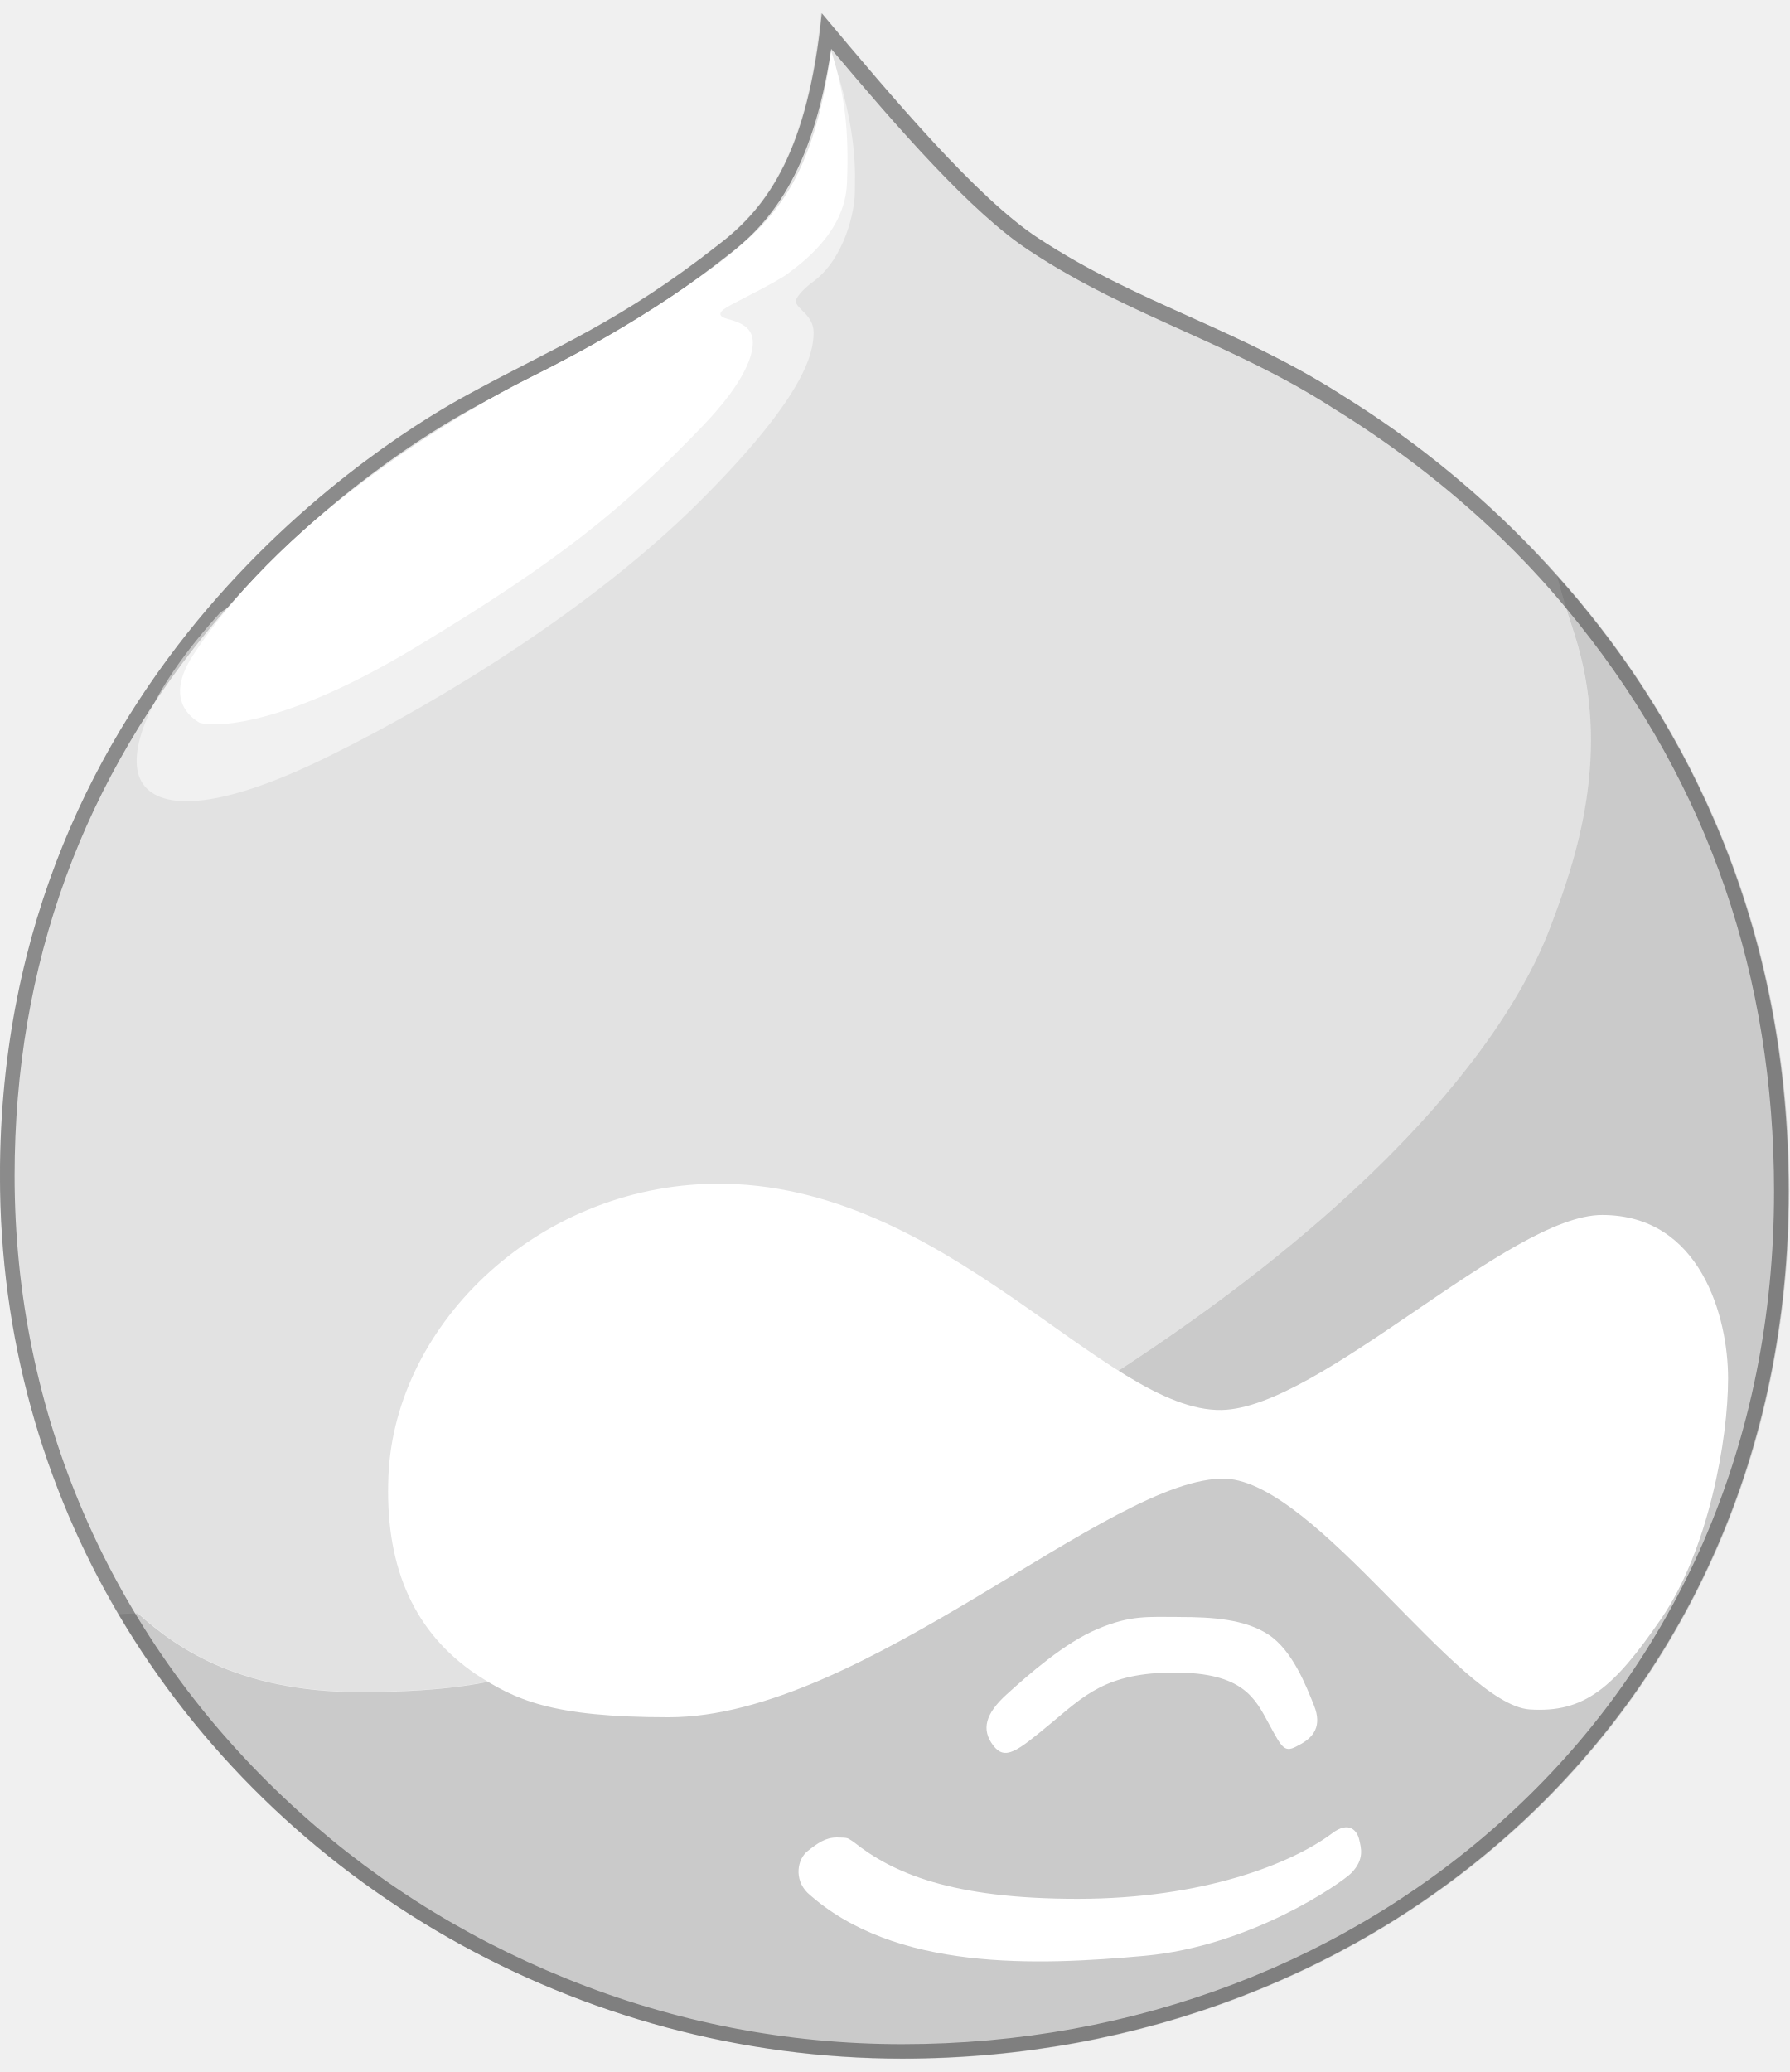
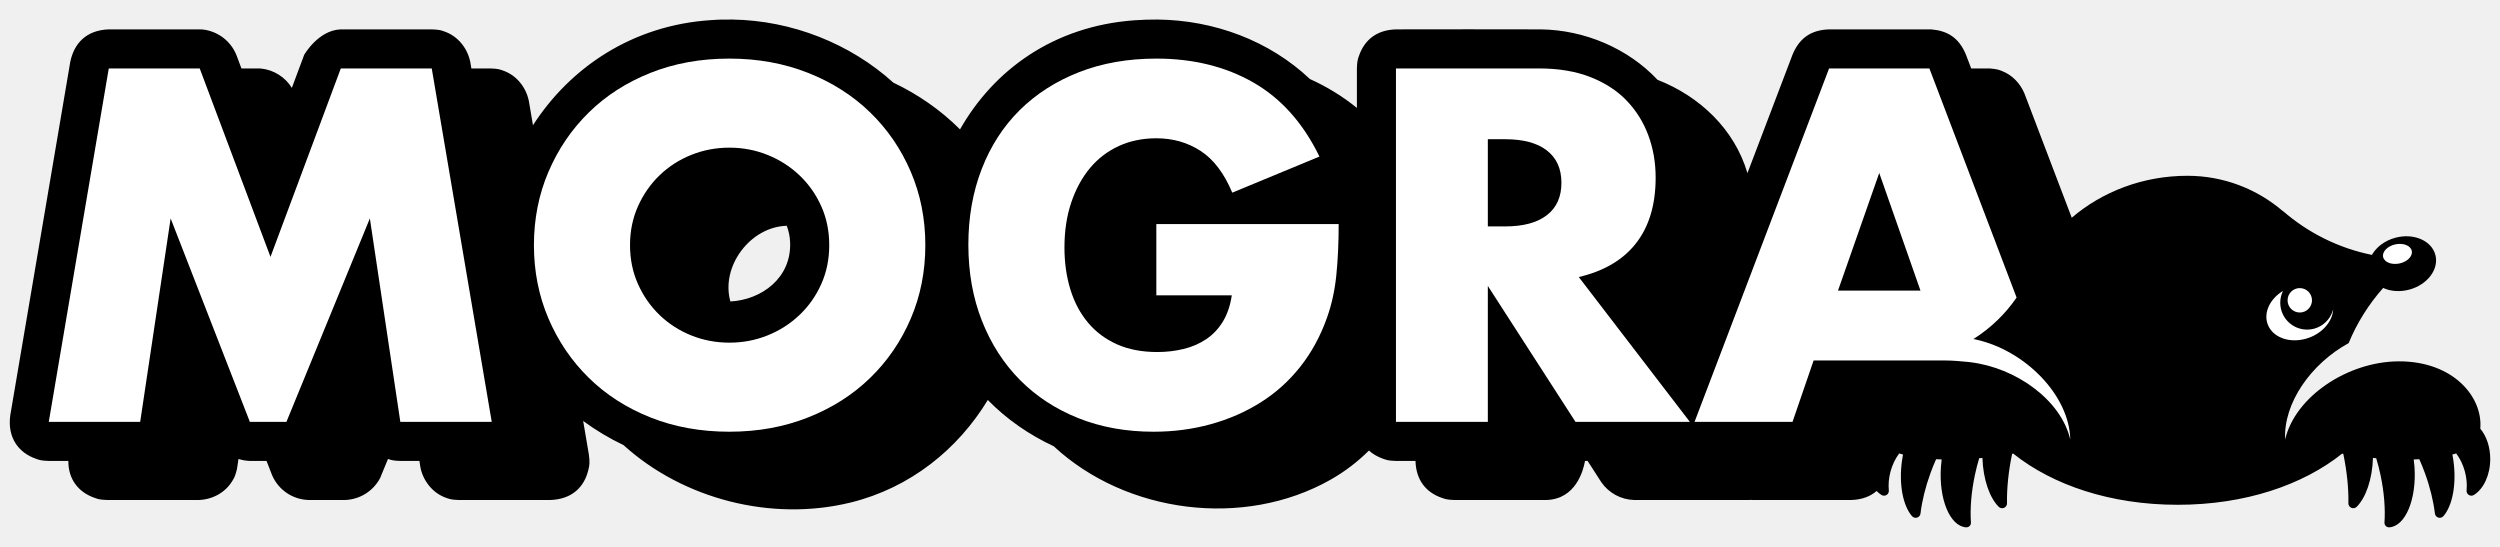
- <svg xmlns="http://www.w3.org/2000/svg" width="57" height="66" viewBox="471.5 467 57 66" enable-background="new 471.5 467 57 66">
-   <path opacity=".2" fill="#303030" d="M528.5 504.965c0 16.634-13.123 27.615-28.24 27.615-10.29 0-19.894-5.523-24.978-14.167l.605-.027c1.313 1.192 3.39 2.58 7.404 2.515 4.77-.064 5.645-.875 9.855-2.756 22.716-10.17 26.925-19.457 27.736-21.59s2.013-5.587.756-9.415c-.242-.737-.42-1.333-.54-1.808-3.018-3.372-6.017-5.225-6.92-5.784-.14-.093-.29-.177-.43-.26l.44.26c2.01 1.247 14.314 8.782 14.314 25.417z" />
-   <path fill="#fff" d="M509.09 518.507c1.006 0 2.077.065 2.83.568.756.503 1.193 1.63 1.445 2.263.25.634 0 1.006-.503 1.258-.438.25-.503.12-.94-.69-.44-.81-.82-1.63-3.01-1.63s-2.887.755-3.948 1.63c-1.062.876-1.443 1.193-1.825.69s-.253-1.006.437-1.63 1.825-1.63 2.888-2.077c1.06-.45 1.62-.383 2.625-.383zm-10.413 7.152c1.257 1.005 3.14 1.825 7.153 1.825 4.015 0 6.836-1.137 8.094-2.077.568-.438.82-.065.875.187.056.25.186.624-.252 1.07-.316.317-3.194 2.33-6.594 2.636-3.4.31-7.964.504-10.73-2.01-.438-.44-.316-1.07 0-1.323.317-.25.568-.438.94-.438.374.008.317.008.513.13z" />
-   <path opacity=".2" fill="#aaa" d="M520.89 496.545c-.81 2.133-5.02 11.42-27.735 21.59-4.21 1.88-5.085 2.69-9.854 2.756-4.013.066-6.09-1.32-7.403-2.514l-.605.028h-.01c-2.393-4.042-3.78-8.783-3.78-13.952 0-7.852 2.97-13.654 6.287-17.687.11-.13.213-.26.325-.382 2.683-3.148 5.55-5.17 7.218-6.203.038-.028.075-.047.112-.065.42-.25.754-.447.987-.568 2.757-1.51 4.77-2.263 7.963-4.77.12-.092.242-.186.354-.288l.008-.01c.875-.754 1.64-1.76 2.18-3.4v-.008c.325-.97.567-2.16.716-3.65l.02.018c2.253 2.69 4.954 5.886 6.89 7.144.69.447 1.38.848 2.068 1.202l.3.15c2.243 1.126 4.507 1.945 6.807 3.333l.428.26c.903.56 3.902 2.412 6.92 5.784.12.475.298 1.07.54 1.807 1.274 3.837.073 7.292-.737 9.425z" />
-   <path opacity=".5" fill="#333" d="M514.176 479.538c-3.26-2.077-6.464-2.887-9.603-4.955-1.938-1.267-4.64-4.47-6.893-7.162-.438 4.332-1.686 6.148-3.26 7.35-3.195 2.515-5.207 3.26-7.963 4.77-2.338 1.256-14.958 8.726-14.958 24.913 0 5.17 1.387 9.91 3.77 13.96 5.077 8.635 14.68 14.158 24.97 14.158 15.126 0 28.24-10.98 28.24-27.614 0-9.127-3.707-15.526-7.386-19.633-3.016-3.382-6.015-5.217-6.918-5.785zm7.627 7.34c4.117 5.15 6.213 11.23 6.213 18.077 0 3.968-.755 7.712-2.245 11.148-1.414 3.25-3.444 6.13-6.053 8.56-5.15 4.806-12.062 7.45-19.475 7.45-3.67 0-7.265-.698-10.692-2.086-3.372-1.36-6.398-3.297-9.016-5.774-5.532-5.225-8.57-12.257-8.57-19.8 0-6.716 2.18-12.695 6.483-17.753 3.288-3.865 6.836-6.007 8.196-6.743.67-.363 1.285-.69 1.89-.997 1.892-.97 3.68-1.89 6.14-3.818 1.312-.997 2.71-2.58 3.305-6.585 2.077 2.468 4.48 5.234 6.314 6.426 1.63 1.08 3.307 1.835 4.918 2.562 1.527.69 3.11 1.406 4.676 2.403l.056.037c4.62 2.84 7.06 5.896 7.86 6.892z" />
-   <path opacity=".5" fill="#fff" d="M497.98 468.678c.874 2.58.753 3.893.753 4.452 0 .56-.307 2.077-1.313 2.832-.438.317-.568.568-.568.624 0 .25.568.438.568 1.006 0 .69-.317 2.077-3.642 5.393-3.325 3.316-8.103 6.278-11.8 8.103-3.698 1.826-5.468 1.686-5.97.81s.185-2.83 2.514-5.392l9.667-6.278 9.164-6.398.503-2.44" />
-   <path fill="#fff" d="M497.98 468.613c-.57 4.145-1.826 5.393-3.512 6.715-2.83 2.133-5.588 3.446-6.212 3.763-1.63.82-7.535 4.08-10.608 8.784-.94 1.444 0 2.012.186 2.133.187.12 2.33.372 6.9-2.385 4.574-2.757 6.595-4.387 9.175-7.078 1.377-1.444 1.573-2.263 1.573-2.636 0-.438-.316-.624-.82-.754-.25-.065-.316-.187 0-.373.317-.186 1.622-.82 1.938-1.07.318-.25 1.827-1.257 1.882-2.887.065-1.63-.056-2.766-.503-4.21zm-14.112 45.628c.065-4.898 4.648-9.472 10.422-9.536 7.348-.065 12.424 7.283 16.13 7.208 3.14-.064 9.166-6.212 12.118-6.212 3.14 0 4.014 3.26 4.014 5.206 0 1.938-.623 5.458-2.133 7.656-1.51 2.198-2.44 3.008-4.2 2.888-2.264-.187-6.78-7.21-9.67-7.35-3.64-.12-11.547 7.6-17.75 7.6-3.763 0-4.9-.567-6.147-1.378-1.92-1.312-2.85-3.315-2.785-6.08z" />
+ <svg xmlns="http://www.w3.org/2000/svg" width="100%" height="100%" viewBox="0 0 256 56" version="1.1" xml:space="preserve" style="fill-rule:evenodd;clip-rule:evenodd;stroke-linejoin:round;stroke-miterlimit:2;">
+   <g>
+     <path d="M50.21,7.008c0.821,0.027 0.956,0.098 1.311,0.221c1.349,0.468 2.34,1.679 2.633,3.109l0.422,2.488c3.786,-5.889 10.17,-10.249 18.228,-10.766c0.674,-0.044 0.796,-0.066 2.201,-0.059c6.074,0.097 12.045,2.448 16.471,6.46c2.535,1.203 4.861,2.82 6.83,4.789c3.436,-6.049 9.542,-10.569 17.854,-11.173c0.787,-0.057 1.576,-0.079 2.366,-0.076c5.799,0.059 11.456,2.165 15.609,6.092c1.723,0.777 3.343,1.766 4.811,2.958l0,-4.043c0.022,-0.757 0.095,-0.967 0.241,-1.368c0.563,-1.546 1.772,-2.574 3.759,-2.632c4.955,0 9.91,-0.022 14.865,0.001c4.459,0.062 8.91,1.949 11.923,5.166c4.288,1.67 7.88,5.042 9.203,9.554l4.623,-12.144c0.635,-1.527 1.735,-2.517 3.738,-2.577l10.272,0c0.081,0.002 0.161,0.005 0.241,0.007c1.564,0.142 2.763,0.802 3.497,2.57l0.542,1.423l1.72,0l0.241,0.007c0.739,0.067 0.859,0.132 1.176,0.252c1.055,0.4 1.887,1.271 2.321,2.318l4.839,12.711c3.118,-2.667 7.281,-4.296 11.85,-4.296c3.725,0.003 7.132,1.362 9.755,3.61l0.009,-0.012c2.555,2.221 5.679,3.806 9.123,4.504c0.449,-0.798 1.311,-1.465 2.403,-1.758c1.866,-0.5 3.7,0.285 4.093,1.751c0.393,1.466 -0.803,3.062 -2.669,3.562c-0.966,0.259 -1.922,0.174 -2.675,-0.171c-1.473,1.659 -2.674,3.565 -3.533,5.647c-3.827,2.091 -6.691,6.118 -6.505,9.869c1.029,-4.398 6.406,-7.963 11.586,-8c5.616,-0.04 8.682,3.646 8.397,6.894c0.621,0.733 1.019,1.853 1.019,3.106c0,1.651 -0.689,3.069 -1.669,3.683c-0.161,0.1 -0.366,0.1 -0.526,-0.002c-0.161,-0.102 -0.248,-0.287 -0.226,-0.476c0.056,-0.599 0.004,-1.254 -0.173,-1.916c-0.191,-0.714 -0.504,-1.346 -0.89,-1.858c-0.125,0.038 -0.255,0.075 -0.39,0.11c0.038,0.199 0.072,0.402 0.101,0.608c0.342,2.436 -0.098,4.635 -1.019,5.699c-0.13,0.151 -0.337,0.21 -0.528,0.151c-0.19,-0.06 -0.326,-0.227 -0.347,-0.425c-0.149,-1.252 -0.489,-2.671 -1.02,-4.13c-0.179,-0.493 -0.372,-0.968 -0.576,-1.422c-0.187,0.01 -0.377,0.018 -0.571,0.024c0.033,0.247 0.059,0.499 0.077,0.756c0.231,3.304 -0.923,6.08 -2.575,6.195c-0.136,0.009 -0.269,-0.041 -0.364,-0.138c-0.096,-0.097 -0.145,-0.231 -0.134,-0.366c0.097,-1.395 -0.029,-3.084 -0.407,-4.864c-0.126,-0.592 -0.274,-1.163 -0.438,-1.708c-0.111,-0.01 -0.221,-0.02 -0.333,-0.031c-0.07,2.205 -0.738,4.088 -1.676,5.015c-0.147,0.139 -0.364,0.174 -0.548,0.091c-0.185,-0.084 -0.3,-0.271 -0.293,-0.473c0.029,-1.473 -0.139,-3.215 -0.522,-5.052c-0.04,-0.007 -0.079,-0.014 -0.118,-0.021c-4.036,3.218 -9.952,5.238 -16.838,5.238c-6.886,0 -12.803,-2.02 -16.838,-5.238c-0.04,0.007 -0.079,0.014 -0.118,0.021c-0.384,1.837 -0.551,3.579 -0.523,5.052c0.008,0.202 -0.108,0.389 -0.292,0.473c-0.184,0.083 -0.401,0.048 -0.548,-0.091c-0.939,-0.927 -1.606,-2.81 -1.677,-5.015c-0.111,0.011 -0.222,0.021 -0.332,0.031c-0.165,0.545 -0.312,1.116 -0.438,1.708c-0.378,1.78 -0.504,3.469 -0.408,4.864c0.011,0.135 -0.037,0.269 -0.133,0.366c-0.096,0.097 -0.229,0.147 -0.365,0.138c-1.652,-0.115 -2.805,-2.891 -2.574,-6.195c0.018,-0.257 0.044,-0.509 0.077,-0.756c-0.194,-0.006 -0.384,-0.014 -0.571,-0.024c-0.204,0.454 -0.397,0.929 -0.576,1.422c-0.531,1.459 -0.871,2.878 -1.021,4.13c-0.02,0.198 -0.157,0.365 -0.347,0.425c-0.19,0.059 -0.397,0 -0.527,-0.151c-0.922,-1.064 -1.362,-3.263 -1.019,-5.699c0.029,-0.206 0.062,-0.409 0.101,-0.608c-0.135,-0.035 -0.265,-0.072 -0.391,-0.11c-0.386,0.512 -0.698,1.144 -0.889,1.858c-0.178,0.662 -0.23,1.317 -0.173,1.916c0.022,0.189 -0.066,0.374 -0.226,0.476c-0.16,0.102 -0.365,0.102 -0.526,0.002c-0.177,-0.111 -0.344,-0.247 -0.499,-0.407c-0.639,0.557 -1.49,0.889 -2.61,0.922l-10.032,0c-0.092,-0.003 -0.179,-0.007 -0.263,-0.011c-0.071,0.005 -0.143,0.009 -0.217,0.011l-11.712,0c-1.35,-0.04 -2.597,-0.72 -3.362,-1.832l-1.397,-2.168l-0.265,0c-0.179,1.003 -0.954,3.912 -3.952,4l-9.408,0c-0.757,-0.022 -0.967,-0.095 -1.368,-0.241c-1.543,-0.562 -2.574,-1.772 -2.632,-3.759l-2,0c-0.757,-0.022 -0.967,-0.095 -1.368,-0.241c-0.535,-0.195 -1.008,-0.468 -1.4,-0.823c-1.153,1.148 -2.466,2.158 -3.947,2.995c-8.861,5.006 -20.908,3.453 -28.332,-3.436c-2.509,-1.169 -4.811,-2.757 -6.748,-4.737c-3.052,5.033 -7.935,9.005 -14.067,10.505c-8.102,1.982 -17.142,-0.358 -23.233,-5.883c-1.456,-0.694 -2.844,-1.522 -4.135,-2.474l0.582,3.424c0.117,0.866 0.061,1.117 -0.052,1.594c-0.416,1.75 -1.672,3.001 -3.892,3.076l-9.36,0c-0.794,-0.026 -0.926,-0.092 -1.27,-0.207c-1.388,-0.465 -2.418,-1.739 -2.686,-3.201l-0.089,-0.592l-1.955,0c-0.789,-0.026 -0.924,-0.091 -1.263,-0.205l-0.808,1.962c-0.71,1.34 -2.084,2.193 -3.593,2.243l-3.744,0c-1.632,-0.054 -3.08,-1.036 -3.727,-2.549l-0.565,-1.451l-1.708,0c-0.402,-0.014 -0.793,-0.083 -1.164,-0.204l-0.159,1.051c-0.193,0.77 -0.285,0.885 -0.471,1.197c-0.706,1.187 -2.025,1.91 -3.438,1.956l-9.36,0c-0.822,-0.028 -0.957,-0.098 -1.313,-0.222c-1.603,-0.557 -2.7,-1.86 -2.68,-3.778l-2.007,0c-0.822,-0.028 -0.957,-0.098 -1.313,-0.222c-1.783,-0.619 -2.94,-2.162 -2.63,-4.448l6.144,-36.192c0.387,-1.896 1.641,-3.253 3.943,-3.33l9.312,0c0.09,0.003 0.179,0.006 0.269,0.009c1.552,0.157 2.883,1.155 3.476,2.584l0.528,1.407l1.727,0l0.269,0.009c1.319,0.134 2.485,0.879 3.167,1.982l1.264,-3.389c0,0 1.448,-2.529 3.748,-2.602l9.312,0c0.821,0.027 0.956,0.098 1.311,0.221c1.349,0.468 2.34,1.679 2.633,3.109l0.113,0.67l1.943,0Zm30.355,16.113c-3.72,0.093 -6.783,4.144 -5.775,7.75c3.149,-0.167 6.295,-2.379 6.116,-6.109c-0.027,-0.568 -0.145,-1.119 -0.341,-1.641Z" style="fill-rule:nonzero;" />
+     <g>
+       <path d="M4.994,43.2l6.144,-36.192l9.312,0l7.248,19.296l7.2,-19.296l9.312,0l6.144,36.192l-9.36,0l-3.12,-20.832l-8.544,20.832l-3.744,0l-8.112,-20.832l-3.12,20.832l-9.36,0Z" style="fill:#fff;fill-rule:nonzero;" />
+       <path d="M64.514,25.104c0,1.44 0.272,2.768 0.816,3.984c0.544,1.216 1.28,2.272 2.208,3.168c0.928,0.896 2.008,1.592 3.24,2.088c1.232,0.496 2.536,0.744 3.912,0.744c1.376,0 2.68,-0.248 3.912,-0.744c1.232,-0.496 2.32,-1.192 3.264,-2.088c0.944,-0.896 1.688,-1.952 2.232,-3.168c0.544,-1.216 0.816,-2.544 0.816,-3.984c0,-1.44 -0.272,-2.768 -0.816,-3.984c-0.544,-1.216 -1.288,-2.272 -2.232,-3.168c-0.944,-0.896 -2.032,-1.592 -3.264,-2.088c-1.232,-0.496 -2.536,-0.744 -3.912,-0.744c-1.376,0 -2.68,0.248 -3.912,0.744c-1.232,0.496 -2.312,1.192 -3.24,2.088c-0.928,0.896 -1.664,1.952 -2.208,3.168c-0.544,1.216 -0.816,2.544 -0.816,3.984Zm-9.84,0c0,-2.688 0.496,-5.192 1.488,-7.512c0.992,-2.32 2.368,-4.344 4.128,-6.072c1.76,-1.728 3.864,-3.08 6.312,-4.056c2.448,-0.976 5.144,-1.464 8.088,-1.464c2.912,0 5.6,0.488 8.064,1.464c2.464,0.976 4.584,2.328 6.36,4.056c1.776,1.728 3.16,3.752 4.152,6.072c0.992,2.32 1.488,4.824 1.488,7.512c0,2.688 -0.496,5.192 -1.488,7.512c-0.992,2.32 -2.376,4.344 -4.152,6.072c-1.776,1.728 -3.896,3.08 -6.36,4.056c-2.464,0.976 -5.152,1.464 -8.064,1.464c-2.944,0 -5.64,-0.488 -8.088,-1.464c-2.448,-0.976 -4.552,-2.328 -6.312,-4.056c-1.76,-1.728 -3.136,-3.752 -4.128,-6.072c-0.992,-2.32 -1.488,-4.824 -1.488,-7.512Z" style="fill:#fff;fill-rule:nonzero;" />
+       <path d="M118.408,22.944l18.672,0c0,1.92 -0.08,3.664 -0.24,5.232c-0.16,1.568 -0.48,3.024 -0.96,4.368c-0.672,1.888 -1.584,3.56 -2.736,5.016c-1.152,1.456 -2.504,2.672 -4.056,3.648c-1.552,0.976 -3.256,1.72 -5.112,2.232c-1.856,0.512 -3.808,0.768 -5.856,0.768c-2.816,0 -5.384,-0.464 -7.704,-1.392c-2.32,-0.928 -4.312,-2.232 -5.976,-3.912c-1.664,-1.68 -2.96,-3.696 -3.888,-6.048c-0.928,-2.352 -1.392,-4.952 -1.392,-7.8c0,-2.816 0.456,-5.4 1.368,-7.752c0.912,-2.352 2.208,-4.36 3.888,-6.024c1.68,-1.664 3.704,-2.96 6.072,-3.888c2.368,-0.928 5.008,-1.392 7.92,-1.392c3.776,0 7.088,0.816 9.936,2.448c2.848,1.632 5.104,4.16 6.768,7.584l-8.928,3.696c-0.832,-1.984 -1.912,-3.408 -3.24,-4.272c-1.328,-0.864 -2.84,-1.296 -4.536,-1.296c-1.408,0 -2.688,0.264 -3.84,0.792c-1.152,0.528 -2.136,1.28 -2.952,2.256c-0.816,0.976 -1.456,2.152 -1.92,3.528c-0.464,1.376 -0.696,2.912 -0.696,4.608c0,1.536 0.2,2.96 0.6,4.272c0.4,1.312 1,2.448 1.8,3.408c0.8,0.96 1.792,1.704 2.976,2.232c1.184,0.528 2.56,0.792 4.128,0.792c0.928,0 1.824,-0.104 2.688,-0.312c0.864,-0.208 1.64,-0.544 2.328,-1.008c0.688,-0.464 1.256,-1.064 1.704,-1.8c0.448,-0.736 0.752,-1.632 0.912,-2.688l-7.728,0l0,-7.296Z" style="fill:#fff;fill-rule:nonzero;" />
+       <path d="M152.354,23.184l1.776,0c1.856,0 3.28,-0.384 4.272,-1.152c0.992,-0.768 1.488,-1.872 1.488,-3.312c0,-1.44 -0.496,-2.544 -1.488,-3.312c-0.992,-0.768 -2.416,-1.152 -4.272,-1.152l-1.776,0l0,8.928Zm20.688,20.016l-11.712,0l-8.976,-13.92l0,13.92l-9.408,0l0,-36.192l14.64,0c2.016,0 3.776,0.296 5.28,0.888c1.504,0.592 2.744,1.4 3.72,2.424c0.976,1.024 1.712,2.208 2.208,3.552c0.496,1.344 0.744,2.784 0.744,4.32c0,2.752 -0.664,4.984 -1.992,6.696c-1.328,1.712 -3.288,2.872 -5.88,3.48l11.376,14.832Z" style="fill:#fff;fill-rule:nonzero;" />
+       <path d="M183.554,43.2l-10.032,0l13.776,-36.192l10.272,0l8.93,23.461c-1.166,1.7 -2.673,3.149 -4.422,4.247c0.082,0.016 0.165,0.033 0.248,0.052c5.059,1.113 9.578,5.718 9.67,10.234c-0.944,-4.033 -5.543,-7.365 -10.295,-7.919l-0.002,-0.001c-0.071,-0.008 -0.141,-0.015 -0.211,-0.022c-0.459,-0.048 -1.561,-0.153 -2.334,-0.148l-13.44,-0l-2.16,6.288Zm13.104,-13.44l-4.224,-12.048l-4.224,12.048l8.448,-0Z" style="fill:#fff;fill-rule:nonzero;" />
+     </g>
+     <path d="M245.291,25.022c0.81,-0.172 1.56,0.127 1.675,0.667c0.115,0.54 -0.449,1.118 -1.259,1.29c-0.81,0.172 -1.561,-0.127 -1.676,-0.667c-0.114,-0.539 0.45,-1.118 1.26,-1.29Z" style="fill:#fff;" />
+     <path d="M233.779,29.789c-0.18,0.366 -0.281,0.777 -0.281,1.212c0,1.518 1.232,2.75 2.75,2.75c1.289,0 2.372,-0.888 2.669,-2.086c-0.053,1.191 -1.02,2.389 -2.478,2.92c-1.816,0.661 -3.711,0.04 -4.23,-1.387c-0.44,-1.207 0.247,-2.607 1.57,-3.409Z" style="fill:#fff;" />
+     <circle cx="235.498" cy="30.751" r="1.25" style="fill:#fff;" />
+   </g>
</svg>
